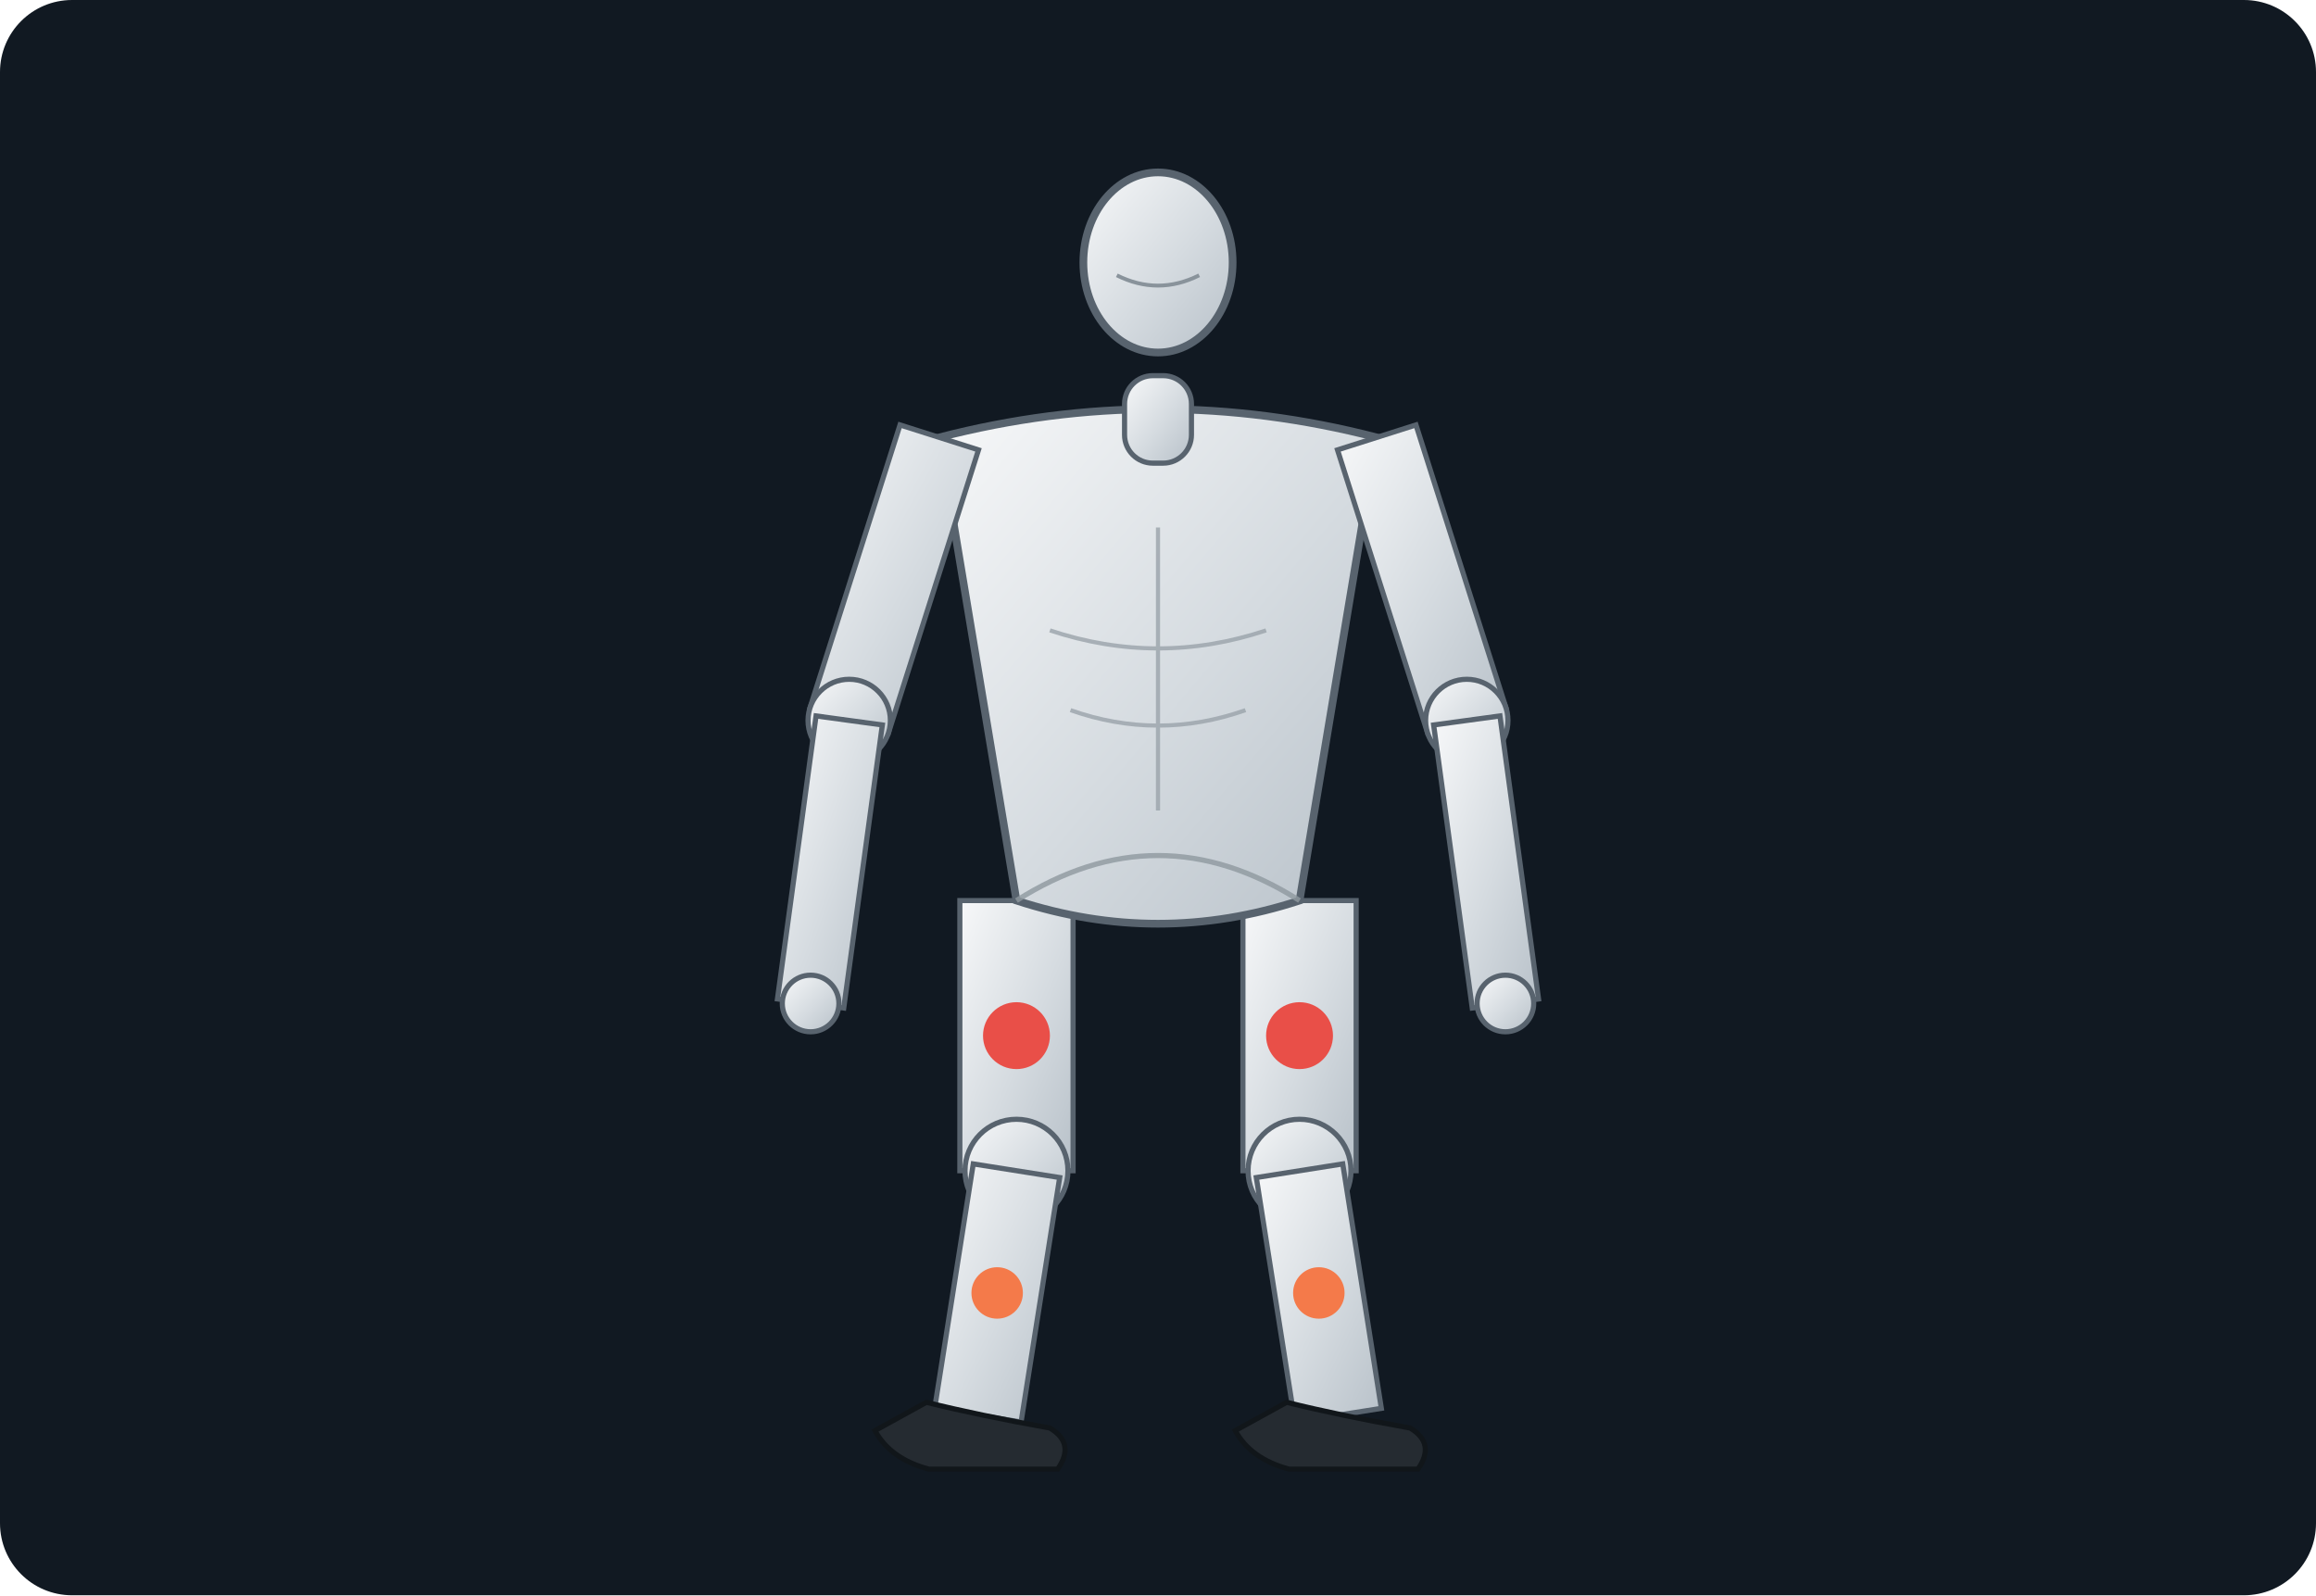
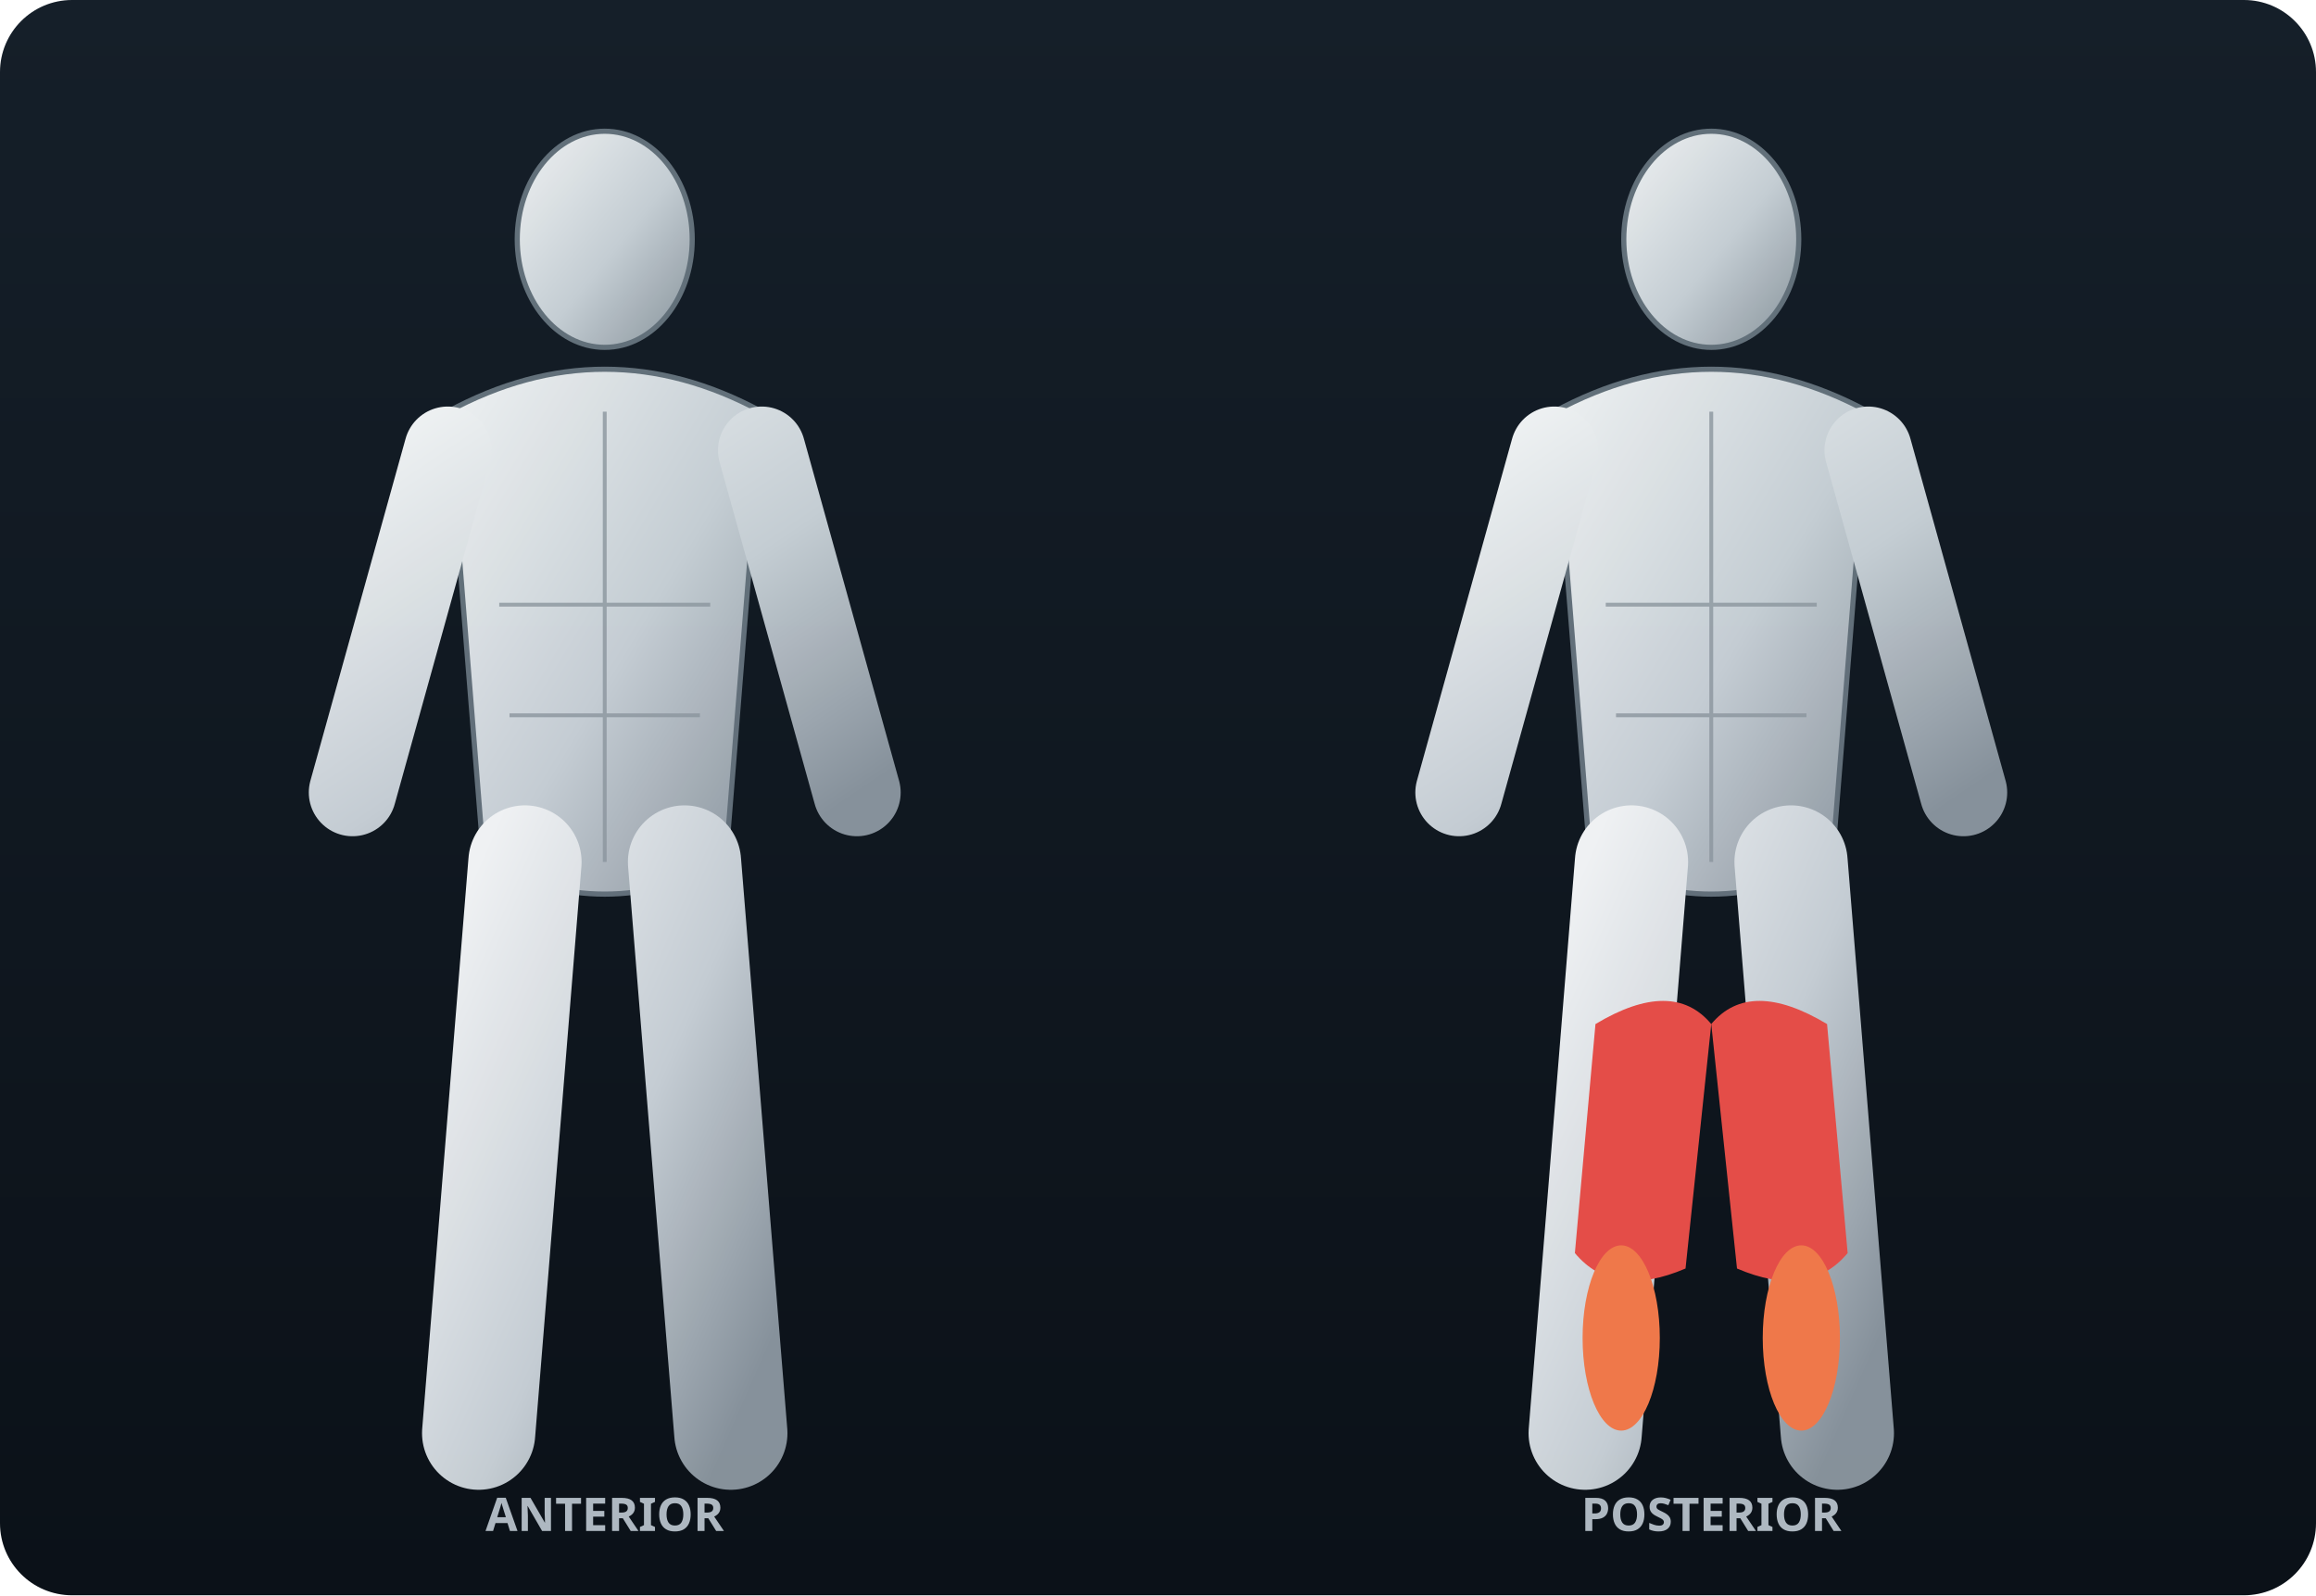
<svg xmlns="http://www.w3.org/2000/svg" width="900" height="620" viewBox="0 0 900 620" role="img" aria-label="Músculos trabajados · Curl femoral tumbado" data-style="anatomical-v2">
  <defs>
-     <linearGradient id="bg" x2="0" y2="1">
-       <stop stop-color="#ffffff" />
-       <stop offset="1" stop-color="#e9eef3" />
+     <linearGradient id="mapbg" x2="0" y2="1">
+       <stop stop-color="#151f29" />
+       <stop offset="1" stop-color="#0b1118" />
    </linearGradient>
-     <linearGradient id="body" x2="1" y2="1">
-       <stop stop-color="#f7f8f9" />
-       <stop offset=".55" stop-color="#d5dbe0" />
-       <stop offset="1" stop-color="#b8c1c9" />
+     <linearGradient id="skin" x2="1" y2="1">
+       <stop stop-color="#f4f6f7" />
+       <stop offset=".55" stop-color="#c8d0d6" />
+       <stop offset="1" stop-color="#89949d" />
    </linearGradient>
-     <linearGradient id="metal" x2="1">
-       <stop stop-color="#20272d" />
-       <stop offset=".5" stop-color="#7e8993" />
-       <stop offset="1" stop-color="#2a3239" />
-     </linearGradient>
-     <filter id="shadow" x="-20%" y="-20%" width="140%" height="160%">
-       <feDropShadow dx="0" dy="10" stdDeviation="10" flood-opacity=".17" />
-     </filter>
  </defs>
-   <rect width="900" height="620" rx="28" fill="#111922" />
-   <g transform="translate(0,-10)">
-     <g class="anatomical-v2">
-       <path d="M373 360 L373 465 Q395 465 417 465 L417 360 Q395 360 373 360Z" fill="url(#body)" stroke="#58636e" stroke-width="2" />
-       <circle cx="395" cy="465" r="20" fill="url(#body)" stroke="#58636e" stroke-width="2" />
-       <path d="M378.208 462.349 L363.208 557.349 Q380 560 396.792 562.651 L411.792 467.651 Q395 465 378.208 462.349Z" fill="url(#body)" stroke="#58636e" stroke-width="2" />
-       <path d="M483 360 L483 465 Q505 465 527 465 L527 360 Q505 360 483 360Z" fill="url(#body)" stroke="#58636e" stroke-width="2" />
-       <circle cx="505" cy="465" r="20" fill="url(#body)" stroke="#58636e" stroke-width="2" />
-       <path d="M488.208 467.651 L503.208 562.651 Q520 560 536.792 557.349 L521.792 462.349 Q505 465 488.208 467.651Z" fill="url(#body)" stroke="#58636e" stroke-width="2" />
-       <path d="M365 180 Q450 158 535 180 L505 360 Q450 378 395 360 Z" fill="url(#body)" stroke="#58636e" stroke-width="3" />
-       <path d="M395 360 Q450 325 505 360" fill="none" stroke="#8e989f" stroke-width="2" opacity=".8" />
-       <path d="M450 215v110 M408 255q42 14 84 0 M416 286q34 12 68 0" fill="none" stroke="#9aa3aa" stroke-width="1.6" opacity=".8" />
-       <path d="M349.753 175.149 L314.753 285.149 Q330 290 345.247 294.851 L380.247 184.851 Q365 180 349.753 175.149Z" fill="url(#body)" stroke="#58636e" stroke-width="2" />
-       <circle cx="330" cy="290" r="16" fill="url(#body)" stroke="#58636e" stroke-width="2" />
-       <path d="M317.119 288.244 L302.119 398.244 Q315 400 327.881 401.756 L342.881 291.756 Q330 290 317.119 288.244Z" fill="url(#body)" stroke="#58636e" stroke-width="2" />
-       <circle cx="315" cy="400" r="11" fill="url(#body)" stroke="#58636e" stroke-width="2" />
-       <path d="M519.753 184.851 L554.753 294.851 Q570 290 585.247 285.149 L550.247 175.149 Q535 180 519.753 184.851Z" fill="url(#body)" stroke="#58636e" stroke-width="2" />
-       <circle cx="570" cy="290" r="16" fill="url(#body)" stroke="#58636e" stroke-width="2" />
-       <path d="M557.119 291.756 L572.119 401.756 Q585 400 597.881 398.244 L582.881 288.244 Q570 290 557.119 291.756Z" fill="url(#body)" stroke="#58636e" stroke-width="2" />
-       <circle cx="585" cy="400" r="11" fill="url(#body)" stroke="#58636e" stroke-width="2" />
-       <rect x="437" y="156" width="26" height="34" rx="11" fill="url(#body)" stroke="#58636e" stroke-width="2" />
-       <ellipse cx="450" cy="112" rx="29" ry="35" fill="url(#body)" stroke="#58636e" stroke-width="3" />
-       <path d="M434 117q16 8 32 0" fill="none" stroke="#89939b" stroke-width="1.5" />
-       <path d="M360 555q20 5 48 10q10 6 3 16h-50q-15-4-21-15z" fill="#252b31" stroke="#11161a" stroke-width="2" />
-       <path d="M500 555q20 5 48 10q10 6 3 16h-50q-15-4-21-15z" fill="#252b31" stroke="#11161a" stroke-width="2" />
-       <circle cx="395" cy="412.5" r="13" fill="#e94f48" stroke="none" stroke-width="0" />
-       <circle cx="505" cy="412.5" r="13" fill="#e94f48" stroke="none" stroke-width="0" />
-       <circle cx="387.5" cy="512.5" r="10" fill="#f47a4a" stroke="none" stroke-width="0" />
-       <circle cx="512.5" cy="512.5" r="10" fill="#f47a4a" stroke="none" stroke-width="0" />
-     </g>
+   <rect width="900" height="620" rx="28" fill="url(#mapbg)" />
+   <g opacity=".98">
+     <ellipse cx="235" cy="93" rx="34" ry="42" fill="url(#skin)" stroke="#64717b" stroke-width="2" />
+     <path d="M174 160Q235 127 296 160L282 335Q235 360 188 335Z" fill="url(#skin)" stroke="#64717b" stroke-width="2" />
+     <path d="M174 175L137 308M296 175L333 308" stroke="url(#skin)" stroke-width="34" stroke-linecap="round" />
+     <path d="M204 335L186 557M266 335L284 557" stroke="url(#skin)" stroke-width="44" stroke-linecap="round" />
+     <path d="M235 160v175M194 235h82M198 278h74" stroke="#8d979f" stroke-width="1.5" opacity=".8" />
+     <ellipse cx="665" cy="93" rx="34" ry="42" fill="url(#skin)" stroke="#64717b" stroke-width="2" />
+     <path d="M604 160Q665 127 726 160L712 335Q665 360 618 335Z" fill="url(#skin)" stroke="#64717b" stroke-width="2" />
+     <path d="M604 175L567 308M726 175L763 308" stroke="url(#skin)" stroke-width="34" stroke-linecap="round" />
+     <path d="M634 335L616 557M696 335L714 557" stroke="url(#skin)" stroke-width="44" stroke-linecap="round" />
+     <path d="M665 160v175M624 235h82M628 278h74" stroke="#8d979f" stroke-width="1.5" opacity=".8" />
+     <path d="M620 398q30-18 45 0l-10 95q-28 12-43-6z" fill="#e94f48" />
+     <path d="M710 398q-30-18-45 0l10 95q28 12 43-6z" fill="#e94f48" />
+     <ellipse cx="630" cy="520" rx="15" ry="36" fill="#f47a4a" />
+     <ellipse cx="700" cy="520" rx="15" ry="36" fill="#f47a4a" />
+   </g>
+   <g fill="#aeb8c1" font-family="system-ui,sans-serif" font-size="18" font-weight="700">
+     <text x="235" y="595" text-anchor="middle">ANTERIOR</text>
+     <text x="665" y="595" text-anchor="middle">POSTERIOR</text>
  </g>
</svg>
